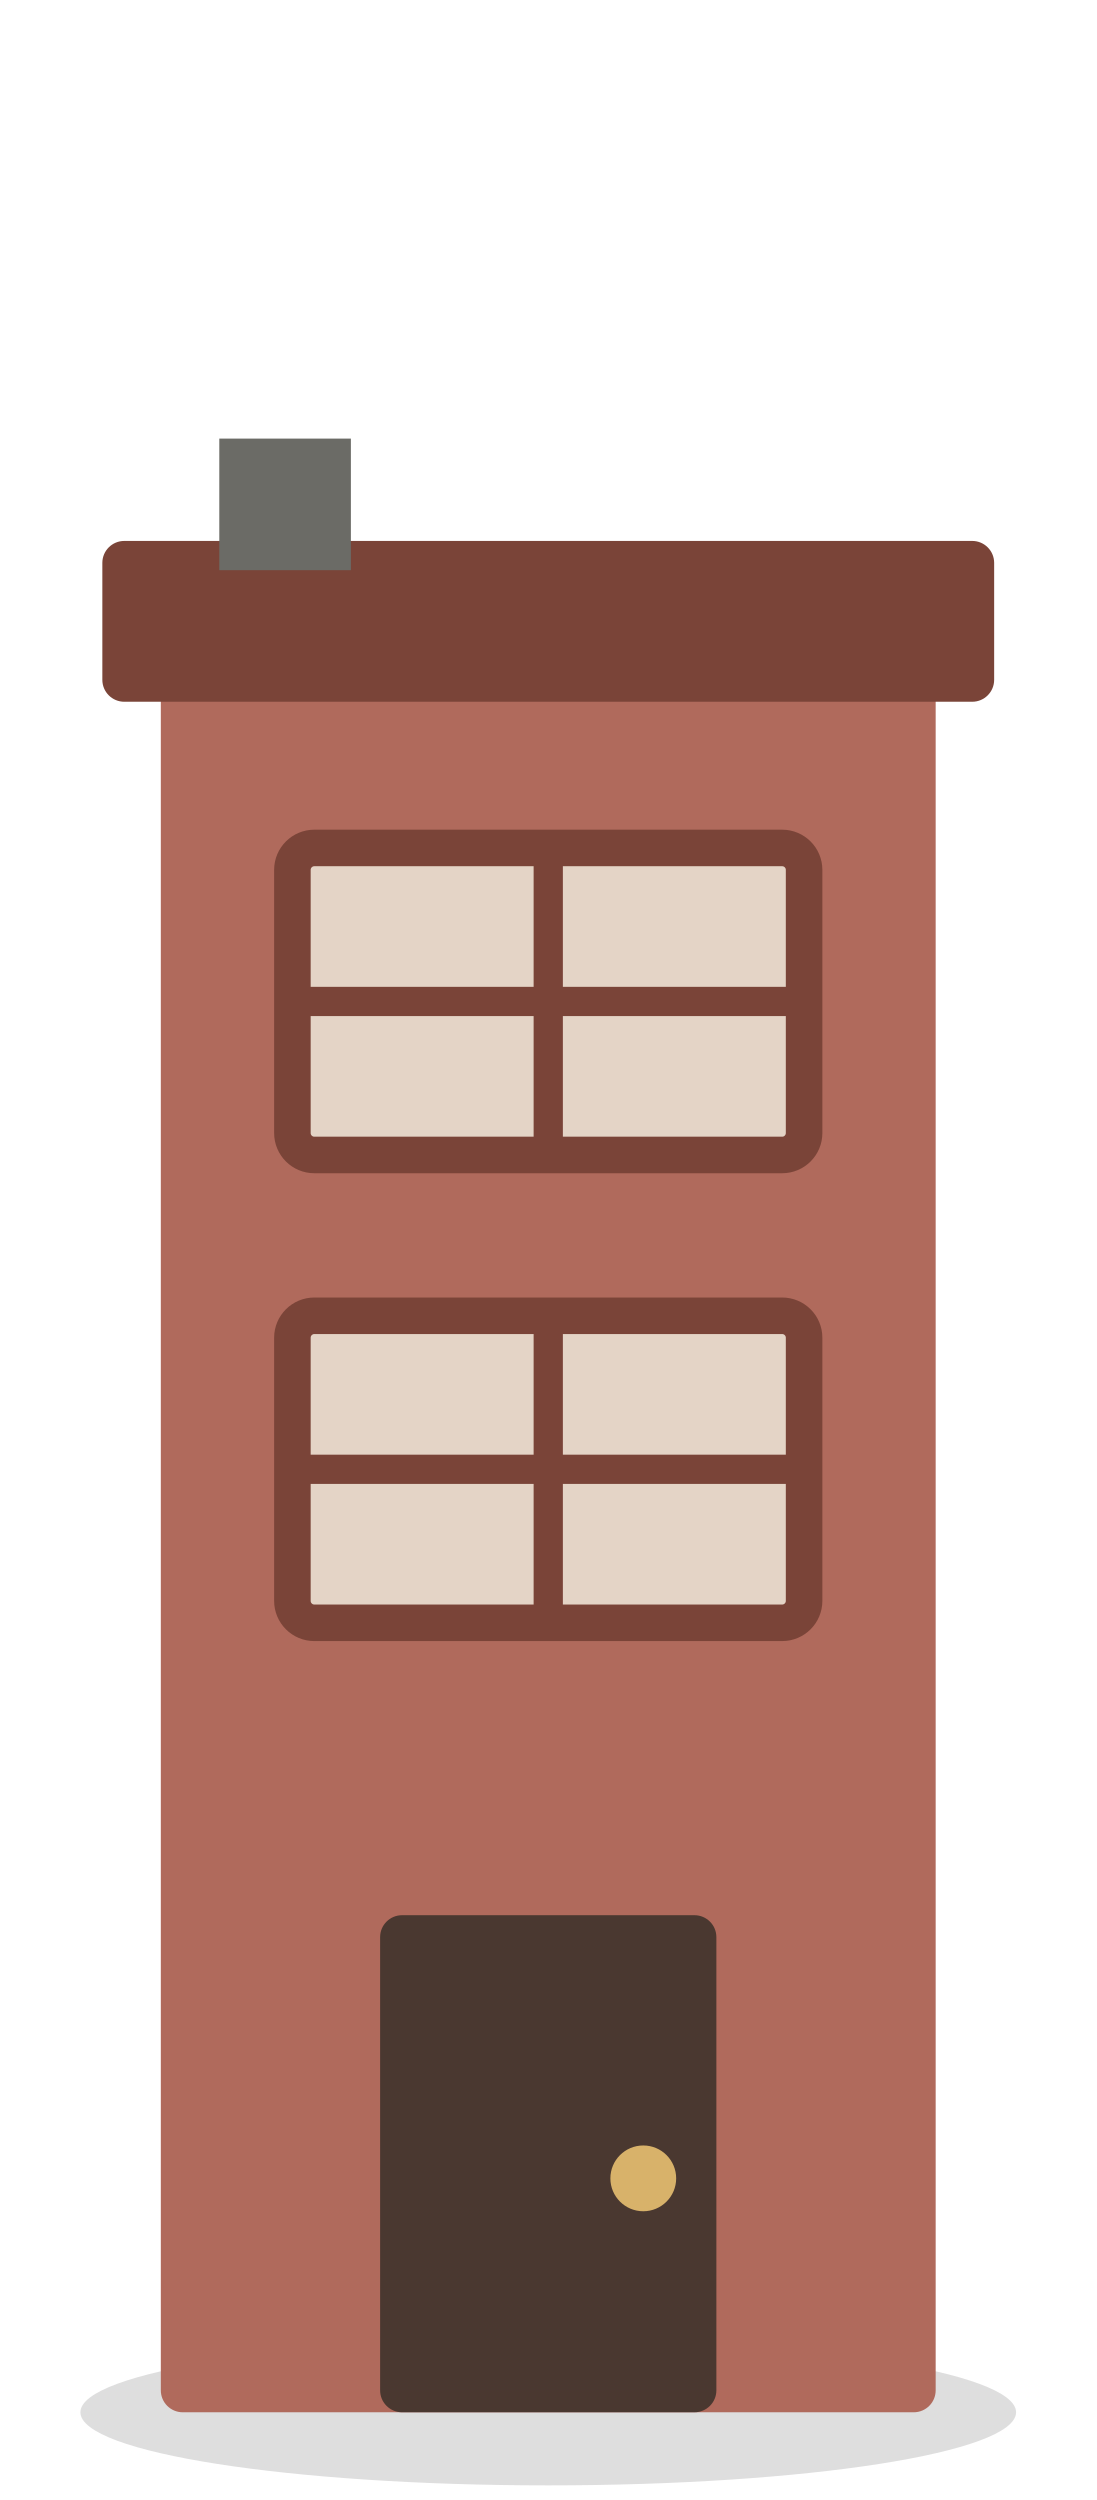
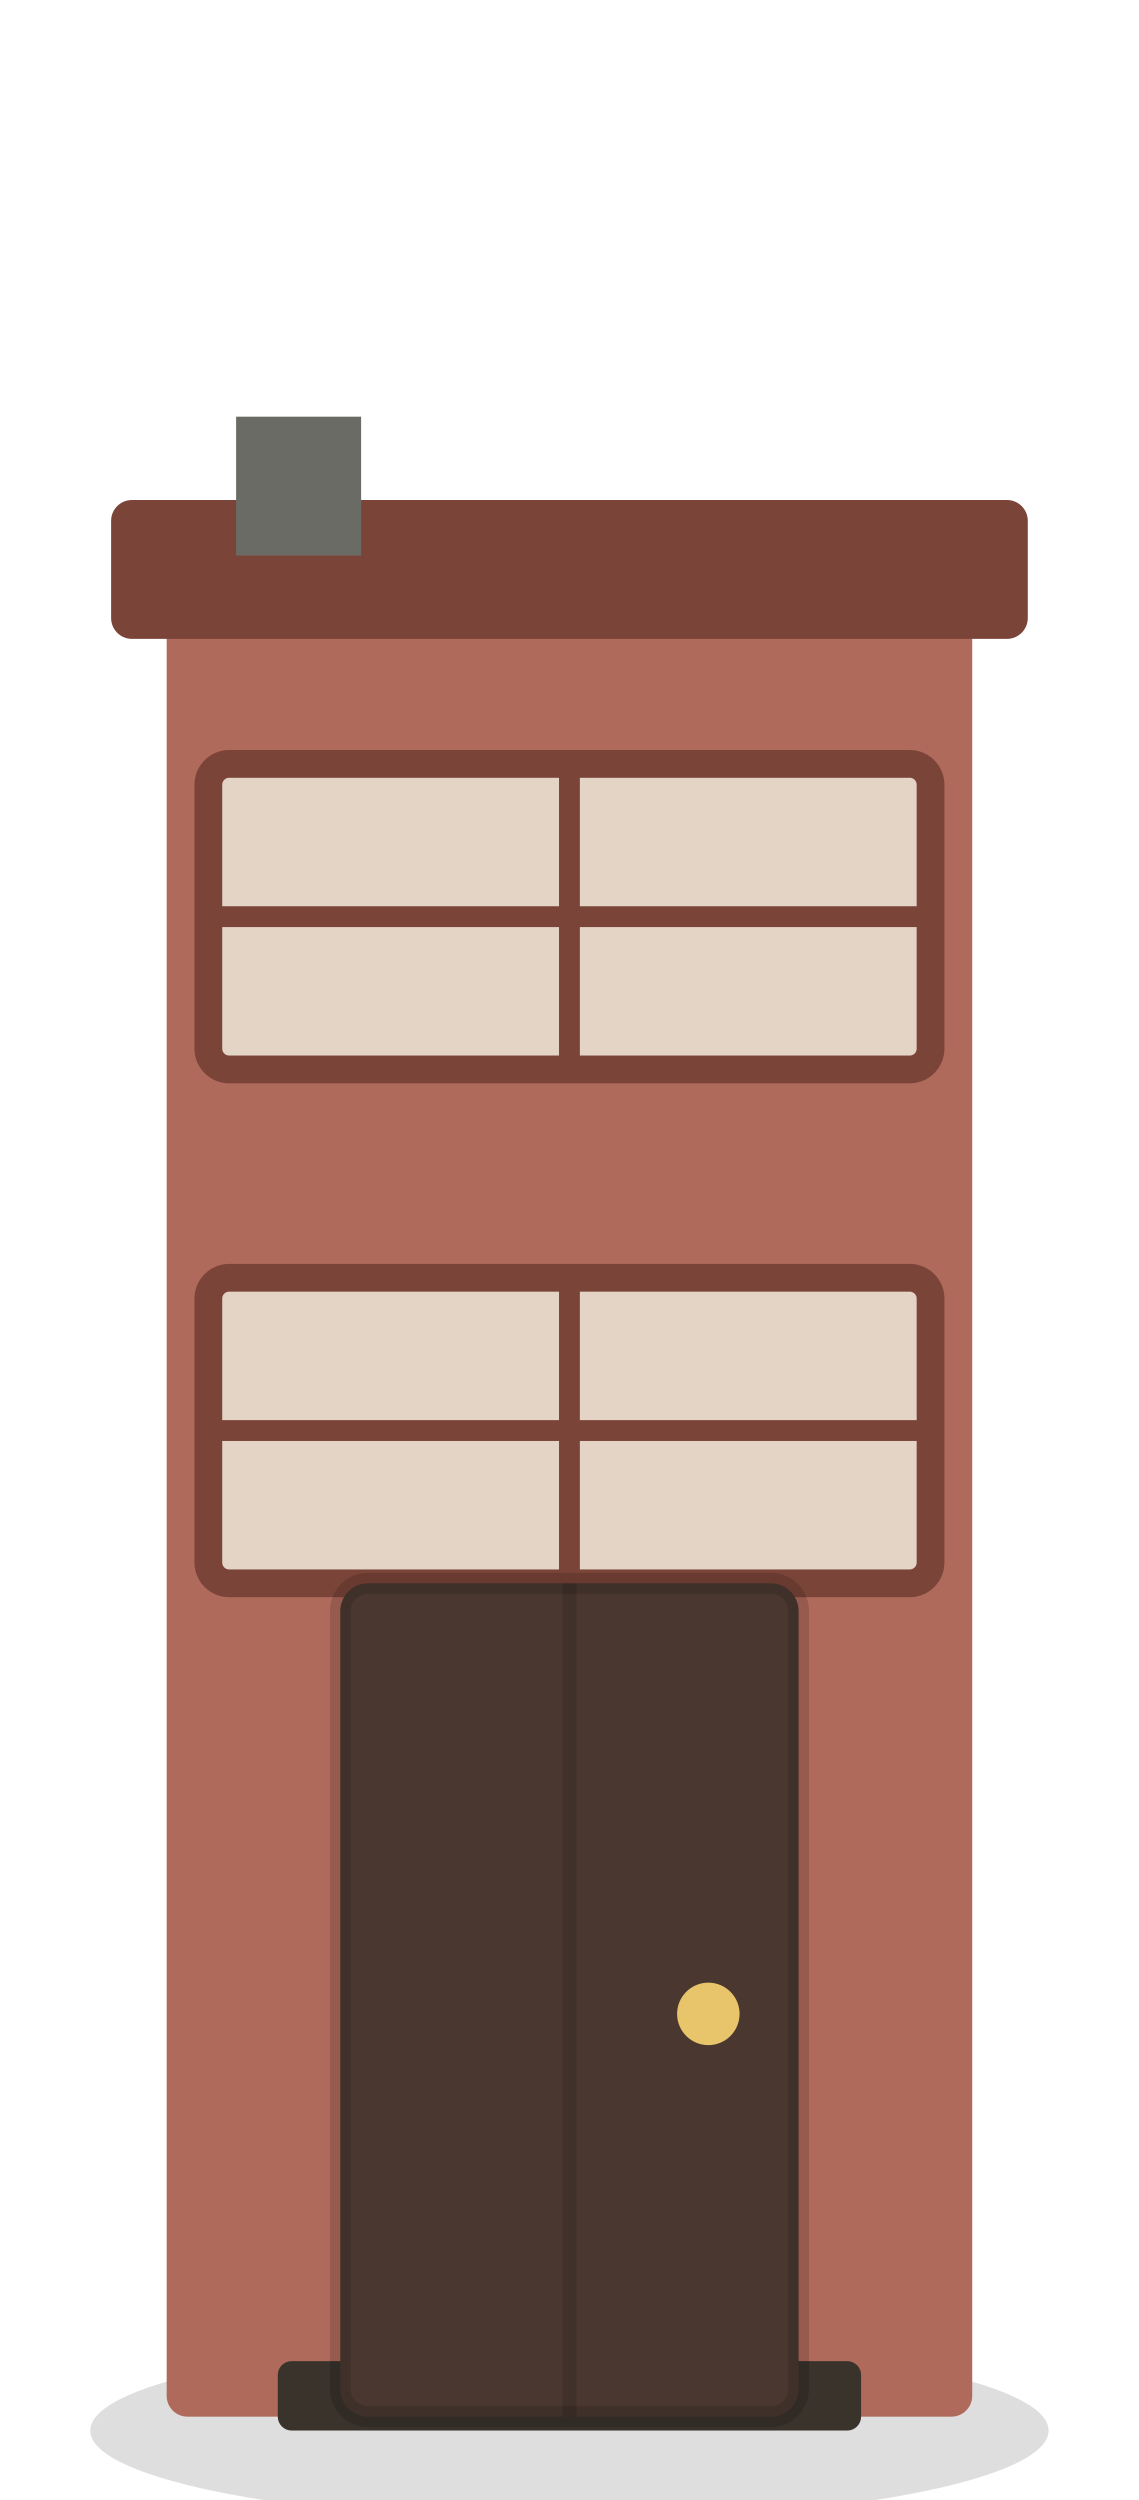
- <svg xmlns="http://www.w3.org/2000/svg" width="150" height="342" viewBox="0 0 150 342">
-   <ellipse cx="75" cy="330" rx="64" ry="10" fill="#000" opacity="0.13" />
-   <rect x="22" y="92" width="106" height="238" rx="3" fill="#b06a5c" />
-   <rect x="14" y="74" width="122" height="22" rx="3" fill="#7a4438" />
-   <rect x="30" y="60" width="18" height="18" fill="#6b6b66" />
-   <rect x="40" y="116" width="70" height="42" rx="3" fill="#e4d4c6" />
-   <rect x="40" y="116" width="70" height="42" rx="3" fill="none" stroke="#7a4438" stroke-width="5" />
-   <path d="M75 116 V158 M40 137 H110" stroke="#7a4438" stroke-width="4" />
-   <rect x="40" y="180" width="70" height="42" rx="3" fill="#e4d4c6" />
-   <rect x="40" y="180" width="70" height="42" rx="3" fill="none" stroke="#7a4438" stroke-width="5" />
-   <path d="M75 180 V222 M40 201 H110" stroke="#7a4438" stroke-width="4" />
-   <rect x="52" y="262" width="46" height="68" rx="3" fill="#4a3830" />
-   <circle cx="88" cy="298" r="4.5" fill="#d8b26a" />
+ <svg xmlns="http://www.w3.org/2000/svg" width="164" height="360" viewBox="0 0 164 360">
+   <ellipse cx="82" cy="350" rx="69" ry="13" fill="#000" opacity="0.13" />
+   <rect x="24" y="88" width="116" height="260" rx="3" fill="#b06a5c" />
+   <rect x="16" y="72" width="132" height="20" rx="3" fill="#7a4438" />
+   <rect x="34" y="60" width="18" height="20" fill="#6b6b66" />
+   <rect x="30" y="110" width="104" height="44" rx="3" fill="#e4d4c6" />
+   <rect x="30" y="110" width="104" height="44" rx="3" fill="none" stroke="#7a4438" stroke-width="4" />
+   <path d="M82 110 V154 M30 132 H134" stroke="#7a4438" stroke-width="3" />
+   <rect x="30" y="184" width="104" height="44" rx="3" fill="#e4d4c6" />
+   <rect x="30" y="184" width="104" height="44" rx="3" fill="none" stroke="#7a4438" stroke-width="4" />
+   <path d="M82 184 V228 M30 206 H134" stroke="#7a4438" stroke-width="3" />
+   <rect x="40" y="340" width="84" height="10" rx="2" fill="#3a332c" />
+   <rect x="49" y="228" width="66" height="120" rx="4" fill="#4a3830" />
+   <rect x="49" y="228" width="66" height="120" rx="4" fill="none" stroke="#00000026" stroke-width="3" />
+   <line x1="82" y1="228" x2="82" y2="348" stroke="#00000022" stroke-width="2" />
+   <circle cx="102" cy="290" r="4.5" fill="#e8c46a" />
</svg>
